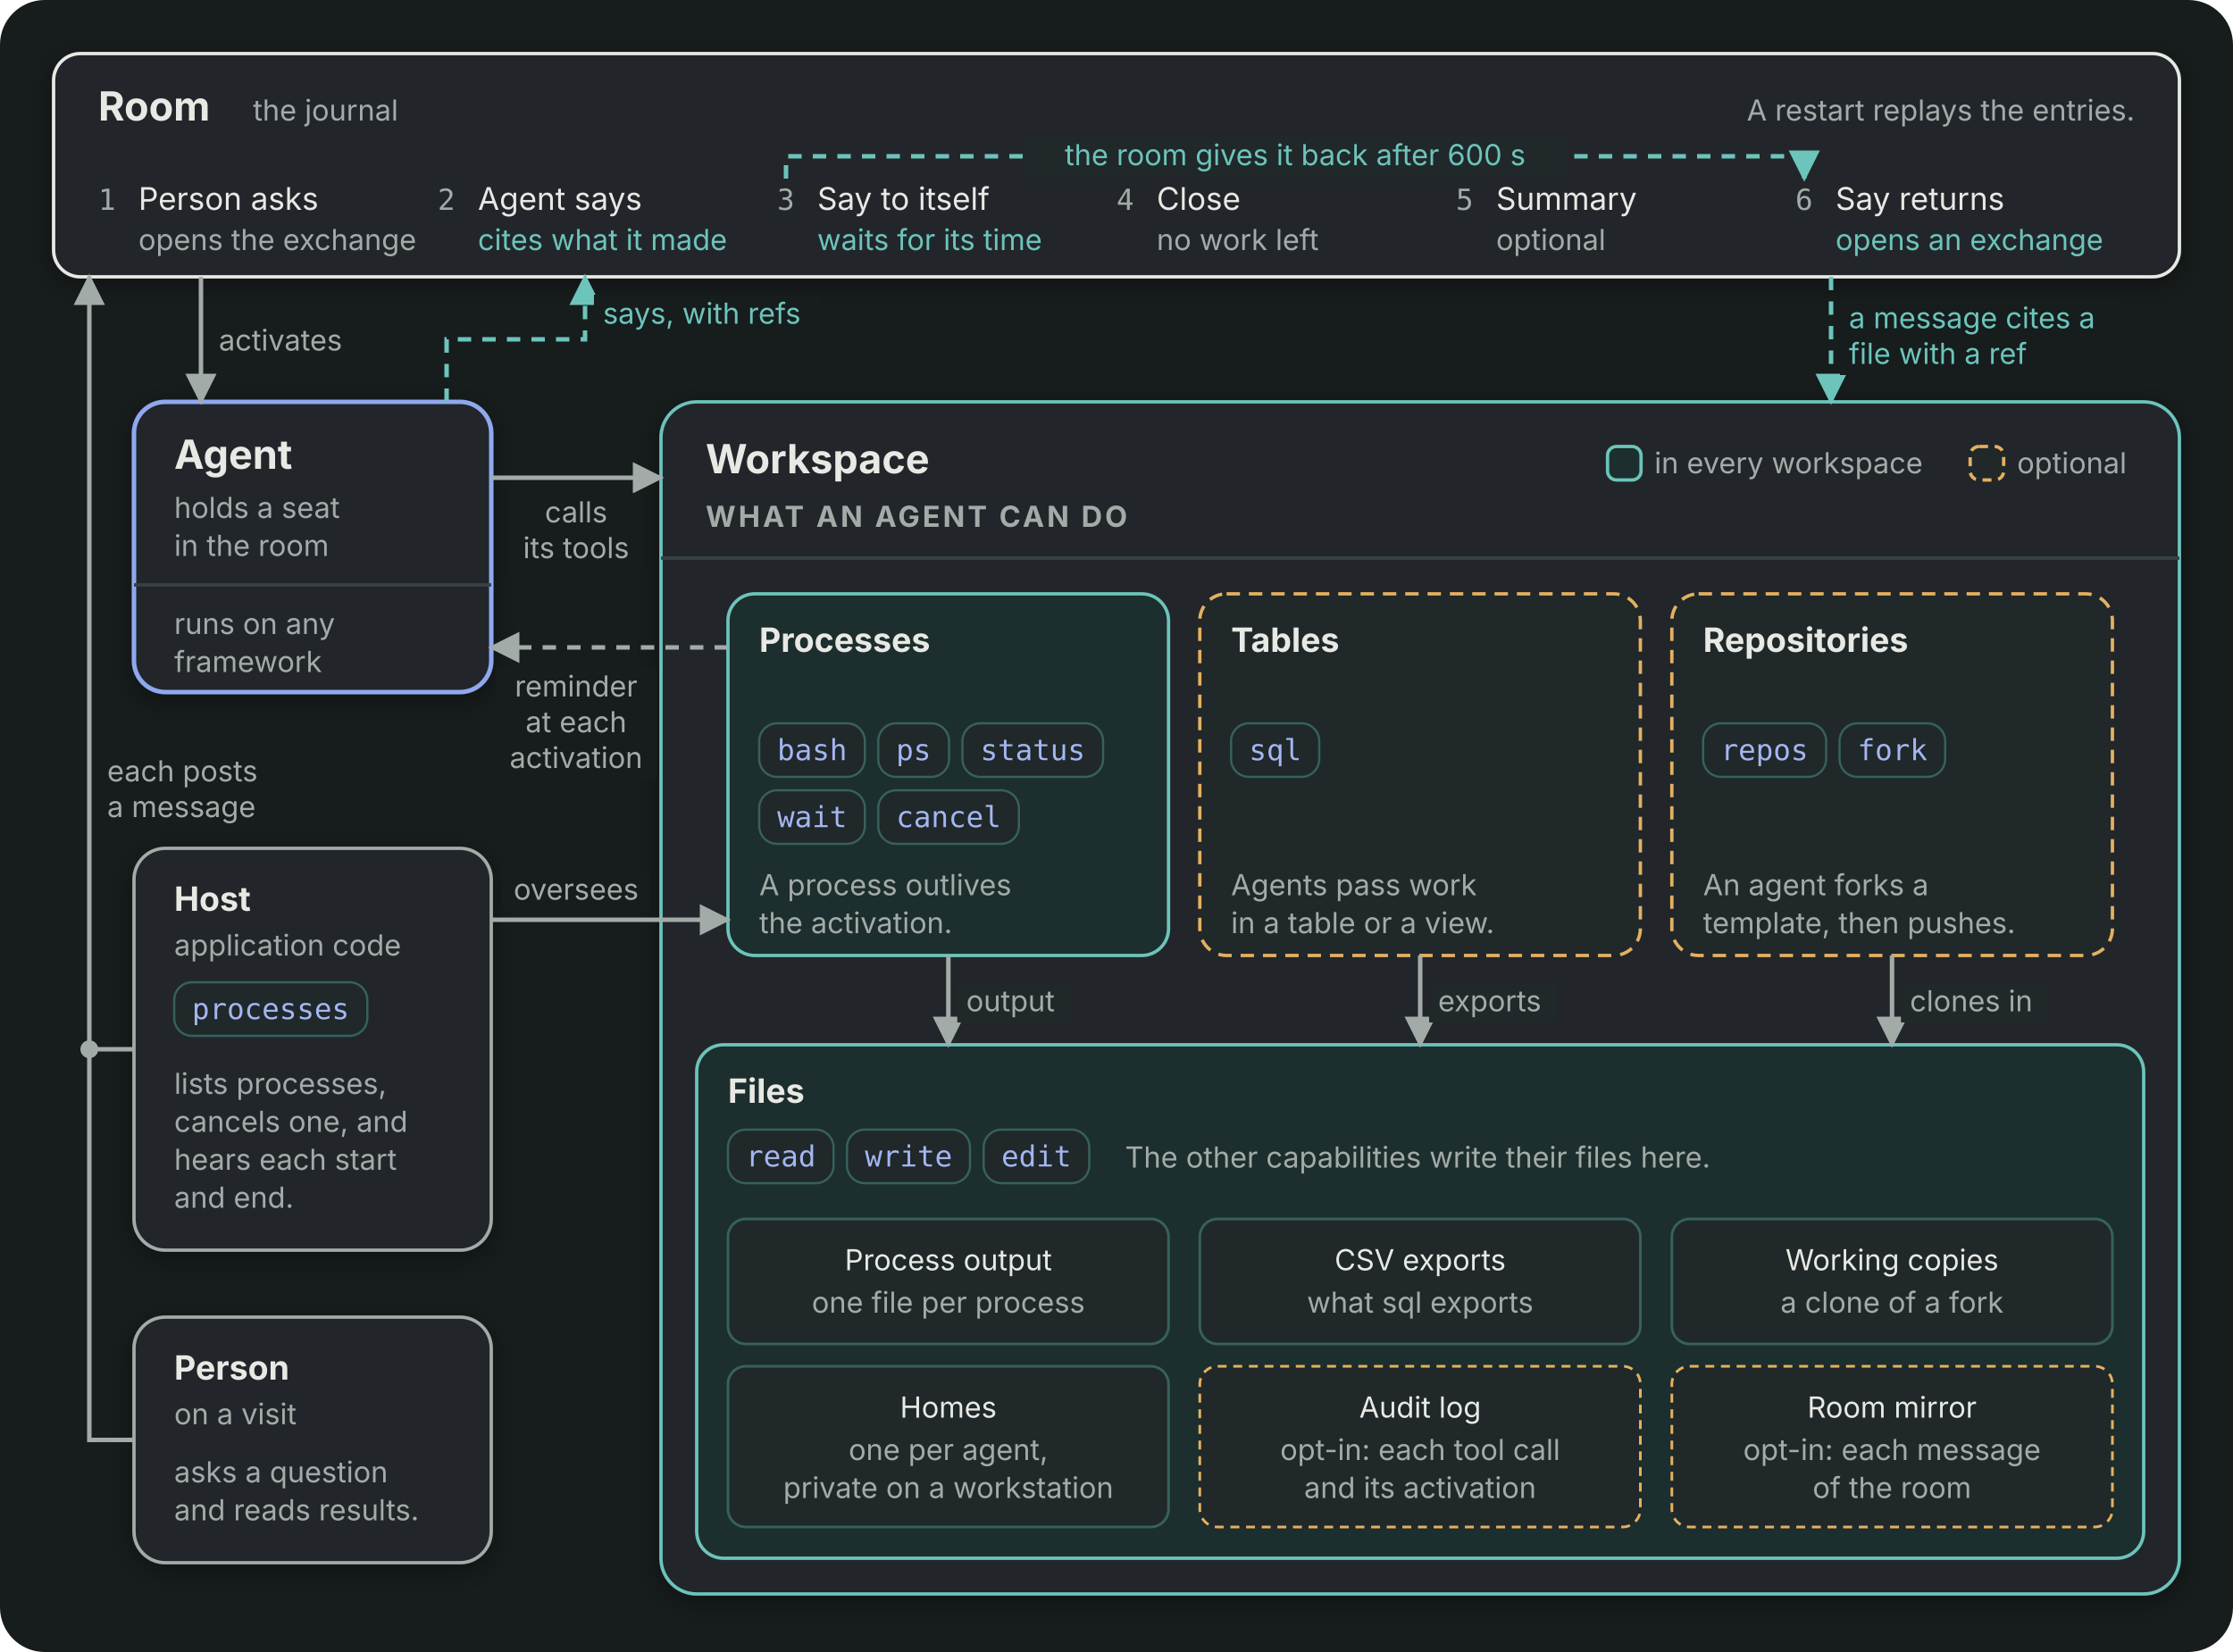
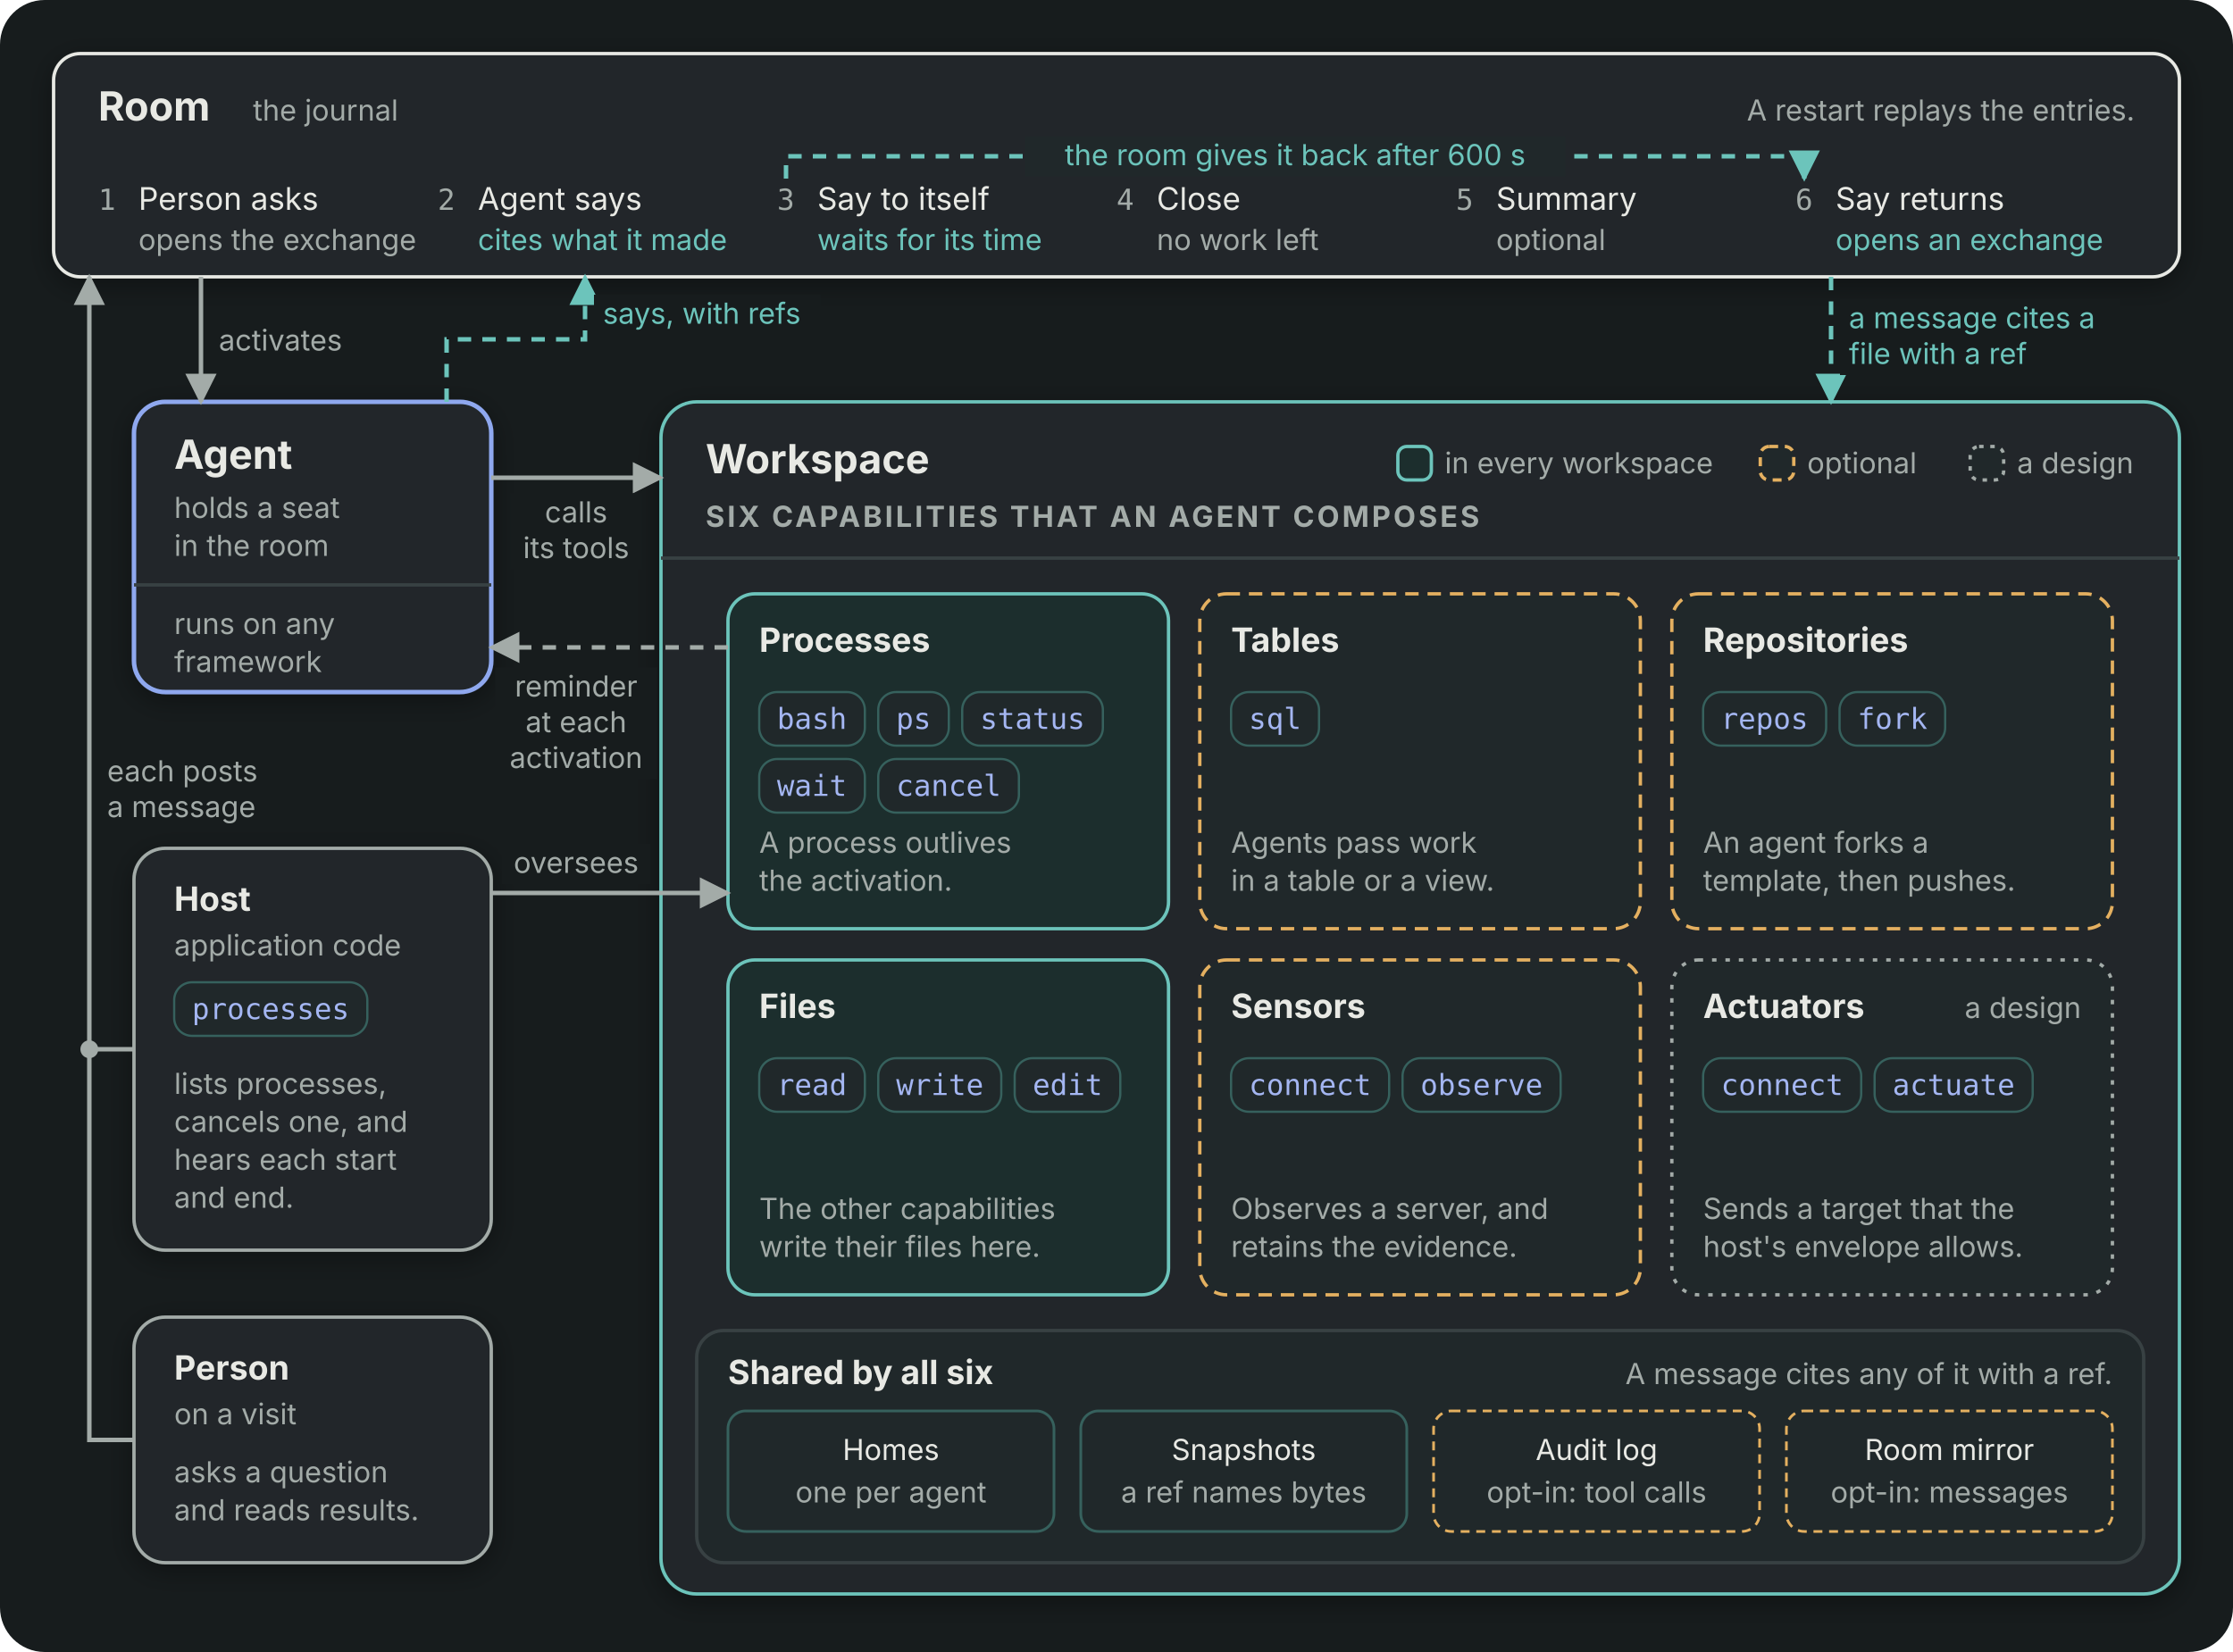
<svg xmlns="http://www.w3.org/2000/svg" width="1000" height="740" viewBox="0 0 1000 740" role="img" aria-labelledby="title desc">
  <defs>
    <marker id="arrow" viewBox="0 0 10 10" refX="9" refY="5" markerWidth="7" markerHeight="7" orient="auto-start-reverse">
      <path d="M0 0 10 5 0 10Z" fill="#a3aba8" />
    </marker>
    <marker id="arrow-teal" viewBox="0 0 10 10" refX="9" refY="5" markerWidth="7" markerHeight="7" orient="auto-start-reverse">
      <path d="M0 0 10 5 0 10Z" fill="#6cc4bb" />
    </marker>
    <filter id="shadow" x="-10%" y="-10%" width="120%" height="130%">
      <feDropShadow dx="0" dy="3" stdDeviation="6" flood-color="#000000" flood-opacity="0.35" />
    </filter>
    <style>
      .sans { font-family: Inter, "IBM Plex Sans", system-ui, sans-serif; }
      .mono { font-family: "IBM Plex Mono", ui-monospace, monospace; }
      .ink { fill: #e8e9e4; }
      .dim { fill: #a3aba8; }
      .teal { fill: #6cc4bb; }
      .code { fill: #a4b6f2; }
      .t { font-size: 18px; font-weight: 700; }
      .n { font-size: 15px; font-weight: 700; }
      .b { font-size: 14px; }
      .s { font-size: 13px; }
      .x { font-size: 13px; }
      .c { font-size: 13px; }
      .lab { font-size: 13px; font-weight: 700; letter-spacing: 1.2px; }
      .flow { fill: none; stroke: #a3aba8; stroke-width: 2; }
      .flow-dash { fill: none; stroke: #a3aba8; stroke-width: 2; stroke-dasharray: 6 5; }
      .flow-teal { fill: none; stroke: #6cc4bb; stroke-width: 2; stroke-dasharray: 6 5; }
      .rule { stroke: #384143; stroke-width: 1.5; }
    </style>
  </defs>
  <rect width="1000" height="740" rx="20" fill="#171c1d" />
  <g filter="url(#shadow)">
    <rect x="24.0" y="24.0" width="952.0" height="100.0" rx="12" fill="#20282a" stroke="#e8e9e4" stroke-width="1.5" />
  </g>
  <text x="44.0" y="54.0" text-anchor="start" class="sans ink t">Room</text>
  <text x="113.3" y="54.0" text-anchor="start" class="sans dim x">the journal</text>
  <text x="956.0" y="54.0" text-anchor="end" class="sans dim x">A restart replays the entries.</text>
  <text x="44.0" y="94.0" text-anchor="start" class="mono dim c">1</text>
  <text x="62.0" y="94.0" text-anchor="start" class="sans ink b">Person asks</text>
  <text x="62.0" y="112.0" text-anchor="start" class="sans dim x">opens the exchange</text>
  <text x="196.0" y="94.0" text-anchor="start" class="mono dim c">2</text>
  <text x="214.0" y="94.0" text-anchor="start" class="sans ink b">Agent says</text>
  <text x="214.0" y="112.0" text-anchor="start" class="sans teal x">cites what it made</text>
  <text x="348.0" y="94.0" text-anchor="start" class="mono dim c">3</text>
  <text x="366.0" y="94.0" text-anchor="start" class="sans ink b">Say to itself</text>
  <text x="366.0" y="112.0" text-anchor="start" class="sans teal x">waits for its time</text>
  <text x="500.0" y="94.0" text-anchor="start" class="mono dim c">4</text>
  <text x="518.0" y="94.0" text-anchor="start" class="sans ink b">Close</text>
  <text x="518.0" y="112.0" text-anchor="start" class="sans dim x">no work left</text>
  <text x="652.0" y="94.0" text-anchor="start" class="mono dim c">5</text>
  <text x="670.0" y="94.0" text-anchor="start" class="sans ink b">Summary</text>
  <text x="670.0" y="112.0" text-anchor="start" class="sans dim x">optional</text>
  <text x="804.0" y="94.0" text-anchor="start" class="mono dim c">6</text>
  <text x="822.0" y="94.0" text-anchor="start" class="sans ink b">Say returns</text>
  <text x="822.0" y="112.0" text-anchor="start" class="sans teal x">opens an exchange</text>
  <path d="M352.0 80.0 L352.0 70.0 L808.0 70.0 L808.0 80.0" class="flow-teal" marker-end="url(#arrow-teal)" />
  <rect x="459.0" y="61.0" width="242.0" height="18" fill="#20282a" />
  <text x="580.0" y="74.0" text-anchor="middle" class="sans teal x">the room gives it back after 600 s</text>
  <g filter="url(#shadow)">
    <rect x="60.0" y="180.0" width="160.0" height="130.0" rx="14" fill="#20282a" stroke="#8fa8ef" stroke-width="2" />
  </g>
  <text x="78.0" y="210.0" text-anchor="start" class="sans ink t">Agent</text>
  <text x="78.0" y="232.0" text-anchor="start" class="sans dim x">holds a seat</text>
  <text x="78.0" y="249.0" text-anchor="start" class="sans dim x">in the room</text>
  <line x1="60.0" y1="262.0" x2="220.0" y2="262.0" class="rule" />
  <text x="78.0" y="284.0" text-anchor="start" class="sans dim x">runs on any</text>
  <text x="78.0" y="301.0" text-anchor="start" class="sans dim x">framework</text>
  <g filter="url(#shadow)">
    <rect x="60.0" y="380.0" width="160.0" height="180.0" rx="14" fill="#20282a" stroke="#a3aba8" stroke-width="1.5" />
  </g>
  <text x="78.0" y="408.0" text-anchor="start" class="sans ink n">Host</text>
  <text x="78.0" y="428.0" text-anchor="start" class="sans dim x">application code</text>
  <rect x="78.0" y="440.0" width="86.5" height="24" rx="8" fill="#20282a" stroke="#36615d" />
  <text x="121.2" y="456.5" text-anchor="middle" class="mono code c">processes</text>
  <text x="78.0" y="490.0" text-anchor="start" class="sans dim x">lists processes,</text>
  <text x="78.0" y="507.0" text-anchor="start" class="sans dim x">cancels one, and</text>
  <text x="78.0" y="524.0" text-anchor="start" class="sans dim x">hears each start</text>
  <text x="78.0" y="541.0" text-anchor="start" class="sans dim x">and end.</text>
  <g filter="url(#shadow)">
    <rect x="60.0" y="590.0" width="160.0" height="110.0" rx="14" fill="#20282a" stroke="#a3aba8" stroke-width="1.5" />
  </g>
  <text x="78.0" y="618.0" text-anchor="start" class="sans ink n">Person</text>
  <text x="78.0" y="638.0" text-anchor="start" class="sans dim x">on a visit</text>
  <text x="78.0" y="664.0" text-anchor="start" class="sans dim x">asks a question</text>
  <text x="78.0" y="681.0" text-anchor="start" class="sans dim x">and reads results.</text>
  <g filter="url(#shadow)">
    <rect x="296.0" y="180.0" width="680.0" height="534.0" rx="16" fill="#20282a" stroke="#6cc4bb" stroke-width="1.5" />
  </g>
  <text x="316.0" y="212.0" text-anchor="start" class="sans ink t">Workspace</text>
-   <text x="316.0" y="236.0" text-anchor="start" class="sans dim lab">WHAT AN AGENT CAN DO</text>
-   <rect x="882.3" y="200" width="15" height="15" rx="4" fill="#20282a" stroke="#e4b060" stroke-width="1.5" stroke-dasharray="4 3" />
-   <text x="903.3" y="212.0" text-anchor="start" class="sans dim x">optional</text>
-   <rect x="719.9" y="200" width="15" height="15" rx="4" fill="#1c2e2d" stroke="#6cc4bb" stroke-width="1.5" />
-   <text x="740.9" y="212.0" text-anchor="start" class="sans dim x">in every workspace</text>
+   <text x="316.0" y="236.0" text-anchor="start" class="sans dim lab">SIX CAPABILITIES THAT AN AGENT COMPOSES</text>
+   <rect x="626.0" y="200" width="15" height="15" rx="4" fill="#1c2e2d" stroke="#6cc4bb" stroke-width="1.5" />
+   <text x="647.0" y="212.0" text-anchor="start" class="sans dim x">in every workspace</text>
+   <rect x="788.3" y="200" width="15" height="15" rx="4" fill="#20282a" stroke="#e4b060" stroke-width="1.5" stroke-dasharray="4 3" />
+   <text x="809.3" y="212.0" text-anchor="start" class="sans dim x">optional</text>
+   <rect x="882.3" y="200" width="15" height="15" rx="4" fill="#20282a" stroke="#a3aba8" stroke-width="1.5" stroke-dasharray="2 3" />
+   <text x="903.3" y="212.0" text-anchor="start" class="sans dim x">a design</text>
  <line x1="296.0" y1="250.0" x2="976.0" y2="250.0" class="rule" />
-   <rect x="326.0" y="266.0" width="197.3" height="162.0" rx="12" fill="#1c2e2d" stroke="#6cc4bb" stroke-width="1.5" />
+   <rect x="326.0" y="266.0" width="197.3" height="150.0" rx="12" fill="#1c2e2d" stroke="#6cc4bb" stroke-width="1.5" />
  <text x="340.0" y="292.0" text-anchor="start" class="sans ink n">Processes</text>
-   <rect x="340.0" y="324.0" width="47.3" height="24" rx="8" fill="#20282a" stroke="#36615d" />
-   <text x="363.7" y="340.5" text-anchor="middle" class="mono code c">bash</text>
-   <rect x="393.3" y="324.0" width="31.7" height="24" rx="8" fill="#20282a" stroke="#36615d" />
-   <text x="409.1" y="340.5" text-anchor="middle" class="mono code c">ps</text>
-   <rect x="431.0" y="324.0" width="63.0" height="24" rx="8" fill="#20282a" stroke="#36615d" />
-   <text x="462.5" y="340.5" text-anchor="middle" class="mono code c">status</text>
-   <rect x="340.0" y="354.0" width="47.3" height="24" rx="8" fill="#20282a" stroke="#36615d" />
-   <text x="363.7" y="370.5" text-anchor="middle" class="mono code c">wait</text>
-   <rect x="393.3" y="354.0" width="63.0" height="24" rx="8" fill="#20282a" stroke="#36615d" />
-   <text x="424.8" y="370.5" text-anchor="middle" class="mono code c">cancel</text>
-   <text x="340.0" y="401.0" text-anchor="start" class="sans dim x">A process outlives</text>
-   <text x="340.0" y="418.0" text-anchor="start" class="sans dim x">the activation.</text>
-   <rect x="537.3" y="266.0" width="197.3" height="162.0" rx="12" fill="#20282a" stroke="#e4b060" stroke-width="1.5" stroke-dasharray="6 4" />
+   <rect x="340.0" y="310.0" width="47.3" height="24" rx="8" fill="#20282a" stroke="#36615d" />
+   <text x="363.6" y="326.5" text-anchor="middle" class="mono code c">bash</text>
+   <rect x="393.3" y="310.0" width="31.6" height="24" rx="8" fill="#20282a" stroke="#36615d" />
+   <text x="409.1" y="326.5" text-anchor="middle" class="mono code c">ps</text>
+   <rect x="430.9" y="310.0" width="63.0" height="24" rx="8" fill="#20282a" stroke="#36615d" />
+   <text x="462.4" y="326.5" text-anchor="middle" class="mono code c">status</text>
+   <rect x="340.0" y="340.0" width="47.3" height="24" rx="8" fill="#20282a" stroke="#36615d" />
+   <text x="363.6" y="356.5" text-anchor="middle" class="mono code c">wait</text>
+   <rect x="393.3" y="340.0" width="63.0" height="24" rx="8" fill="#20282a" stroke="#36615d" />
+   <text x="424.8" y="356.5" text-anchor="middle" class="mono code c">cancel</text>
+   <text x="340.0" y="382.0" text-anchor="start" class="sans dim x">A process outlives</text>
+   <text x="340.0" y="399.0" text-anchor="start" class="sans dim x">the activation.</text>
+   <rect x="537.3" y="266.0" width="197.3" height="150.0" rx="12" fill="#20282a" stroke="#e4b060" stroke-width="1.5" stroke-dasharray="6 4" />
  <text x="551.3" y="292.0" text-anchor="start" class="sans ink n">Tables</text>
-   <rect x="551.3" y="324.0" width="39.5" height="24" rx="8" fill="#20282a" stroke="#36615d" />
-   <text x="571.1" y="340.5" text-anchor="middle" class="mono code c">sql</text>
-   <text x="551.3" y="401.0" text-anchor="start" class="sans dim x">Agents pass work</text>
-   <text x="551.3" y="418.0" text-anchor="start" class="sans dim x">in a table or a view.</text>
-   <rect x="748.7" y="266.0" width="197.3" height="162.0" rx="12" fill="#20282a" stroke="#e4b060" stroke-width="1.5" stroke-dasharray="6 4" />
+   <rect x="551.3" y="310.0" width="39.4" height="24" rx="8" fill="#20282a" stroke="#36615d" />
+   <text x="571.0" y="326.5" text-anchor="middle" class="mono code c">sql</text>
+   <text x="551.3" y="382.0" text-anchor="start" class="sans dim x">Agents pass work</text>
+   <text x="551.3" y="399.0" text-anchor="start" class="sans dim x">in a table or a view.</text>
+   <rect x="748.7" y="266.0" width="197.3" height="150.0" rx="12" fill="#20282a" stroke="#e4b060" stroke-width="1.5" stroke-dasharray="6 4" />
  <text x="762.7" y="292.0" text-anchor="start" class="sans ink n">Repositories</text>
-   <rect x="762.7" y="324.0" width="55.1" height="24" rx="8" fill="#20282a" stroke="#36615d" />
-   <text x="790.2" y="340.5" text-anchor="middle" class="mono code c">repos</text>
-   <rect x="823.8" y="324.0" width="47.3" height="24" rx="8" fill="#20282a" stroke="#36615d" />
-   <text x="847.5" y="340.5" text-anchor="middle" class="mono code c">fork</text>
-   <text x="762.7" y="401.0" text-anchor="start" class="sans dim x">An agent forks a</text>
-   <text x="762.7" y="418.0" text-anchor="start" class="sans dim x">template, then pushes.</text>
-   <rect x="312.0" y="468.0" width="648.0" height="230.0" rx="12" fill="#1c2e2d" stroke="#6cc4bb" stroke-width="1.5" />
-   <text x="326.0" y="494.0" text-anchor="start" class="sans ink n">Files</text>
-   <rect x="326.0" y="506.0" width="47.3" height="24" rx="8" fill="#20282a" stroke="#36615d" />
-   <text x="349.7" y="522.5" text-anchor="middle" class="mono code c">read</text>
-   <rect x="379.3" y="506.0" width="55.1" height="24" rx="8" fill="#20282a" stroke="#36615d" />
-   <text x="406.9" y="522.5" text-anchor="middle" class="mono code c">write</text>
-   <rect x="440.5" y="506.0" width="47.3" height="24" rx="8" fill="#20282a" stroke="#36615d" />
-   <text x="464.1" y="522.5" text-anchor="middle" class="mono code c">edit</text>
-   <text x="503.8" y="523.0" text-anchor="start" class="sans dim x">The other capabilities write their files here.</text>
-   <rect x="326.0" y="546.0" width="197.3" height="56.0" rx="8" fill="#20282a" stroke="#36615d" stroke-width="1.2" />
-   <text x="424.7" y="569.0" text-anchor="middle" class="sans ink s">Process output</text>
-   <text x="424.7" y="588.0" text-anchor="middle" class="sans dim x">one file per process</text>
-   <rect x="537.3" y="546.0" width="197.3" height="56.0" rx="8" fill="#20282a" stroke="#36615d" stroke-width="1.2" />
-   <text x="636.0" y="569.0" text-anchor="middle" class="sans ink s">CSV exports</text>
-   <text x="636.0" y="588.0" text-anchor="middle" class="sans dim x">what sql exports</text>
-   <rect x="748.7" y="546.0" width="197.3" height="56.0" rx="8" fill="#20282a" stroke="#36615d" stroke-width="1.2" />
-   <text x="847.3" y="569.0" text-anchor="middle" class="sans ink s">Working copies</text>
-   <text x="847.3" y="588.0" text-anchor="middle" class="sans dim x">a clone of a fork</text>
-   <rect x="326.0" y="612.0" width="197.3" height="72.0" rx="8" fill="#20282a" stroke="#36615d" stroke-width="1.2" />
-   <text x="424.7" y="635.0" text-anchor="middle" class="sans ink s">Homes</text>
-   <text x="424.7" y="654.0" text-anchor="middle" class="sans dim x">one per agent,</text>
-   <text x="424.7" y="671.0" text-anchor="middle" class="sans dim x">private on a workstation</text>
-   <rect x="537.3" y="612.0" width="197.3" height="72.0" rx="8" fill="#20282a" stroke="#e4b060" stroke-width="1.2" stroke-dasharray="4 3" />
-   <text x="636.0" y="635.0" text-anchor="middle" class="sans ink s">Audit log</text>
-   <text x="636.0" y="654.0" text-anchor="middle" class="sans dim x">opt-in: each tool call</text>
-   <text x="636.0" y="671.0" text-anchor="middle" class="sans dim x">and its activation</text>
-   <rect x="748.7" y="612.0" width="197.3" height="72.0" rx="8" fill="#20282a" stroke="#e4b060" stroke-width="1.2" stroke-dasharray="4 3" />
-   <text x="847.3" y="635.0" text-anchor="middle" class="sans ink s">Room mirror</text>
-   <text x="847.3" y="654.0" text-anchor="middle" class="sans dim x">opt-in: each message</text>
-   <text x="847.3" y="671.0" text-anchor="middle" class="sans dim x">of the room</text>
+   <rect x="762.7" y="310.0" width="55.1" height="24" rx="8" fill="#20282a" stroke="#36615d" />
+   <text x="790.2" y="326.5" text-anchor="middle" class="mono code c">repos</text>
+   <rect x="823.8" y="310.0" width="47.3" height="24" rx="8" fill="#20282a" stroke="#36615d" />
+   <text x="847.5" y="326.5" text-anchor="middle" class="mono code c">fork</text>
+   <text x="762.7" y="382.0" text-anchor="start" class="sans dim x">An agent forks a</text>
+   <text x="762.7" y="399.0" text-anchor="start" class="sans dim x">template, then pushes.</text>
+   <rect x="326.0" y="430.0" width="197.3" height="150.0" rx="12" fill="#1c2e2d" stroke="#6cc4bb" stroke-width="1.5" />
+   <text x="340.0" y="456.0" text-anchor="start" class="sans ink n">Files</text>
+   <rect x="340.0" y="474.0" width="47.3" height="24" rx="8" fill="#20282a" stroke="#36615d" />
+   <text x="363.6" y="490.5" text-anchor="middle" class="mono code c">read</text>
+   <rect x="393.3" y="474.0" width="55.1" height="24" rx="8" fill="#20282a" stroke="#36615d" />
+   <text x="420.9" y="490.5" text-anchor="middle" class="mono code c">write</text>
+   <rect x="454.4" y="474.0" width="47.3" height="24" rx="8" fill="#20282a" stroke="#36615d" />
+   <text x="478.1" y="490.5" text-anchor="middle" class="mono code c">edit</text>
+   <text x="340.0" y="546.0" text-anchor="start" class="sans dim x">The other capabilities</text>
+   <text x="340.0" y="563.0" text-anchor="start" class="sans dim x">write their files here.</text>
+   <rect x="537.3" y="430.0" width="197.3" height="150.0" rx="12" fill="#20282a" stroke="#e4b060" stroke-width="1.5" stroke-dasharray="6 4" />
+   <text x="551.3" y="456.0" text-anchor="start" class="sans ink n">Sensors</text>
+   <rect x="551.3" y="474.0" width="70.8" height="24" rx="8" fill="#20282a" stroke="#36615d" />
+   <text x="586.7" y="490.5" text-anchor="middle" class="mono code c">connect</text>
+   <rect x="628.1" y="474.0" width="70.8" height="24" rx="8" fill="#20282a" stroke="#36615d" />
+   <text x="663.5" y="490.5" text-anchor="middle" class="mono code c">observe</text>
+   <text x="551.3" y="546.0" text-anchor="start" class="sans dim x">Observes a server, and</text>
+   <text x="551.3" y="563.0" text-anchor="start" class="sans dim x">retains the evidence.</text>
+   <rect x="748.7" y="430.0" width="197.3" height="150.0" rx="12" fill="#20282a" stroke="#a3aba8" stroke-width="1.5" stroke-dasharray="2 4" />
+   <text x="762.7" y="456.0" text-anchor="start" class="sans ink n">Actuators</text>
+   <text x="932.0" y="456.0" text-anchor="end" class="sans dim x">a design</text>
+   <rect x="762.7" y="474.0" width="70.8" height="24" rx="8" fill="#20282a" stroke="#36615d" />
+   <text x="798.1" y="490.5" text-anchor="middle" class="mono code c">connect</text>
+   <rect x="839.5" y="474.0" width="70.8" height="24" rx="8" fill="#20282a" stroke="#36615d" />
+   <text x="874.9" y="490.5" text-anchor="middle" class="mono code c">actuate</text>
+   <text x="762.7" y="546.0" text-anchor="start" class="sans dim x">Sends a target that the</text>
+   <text x="762.7" y="563.0" text-anchor="start" class="sans dim x">host's envelope allows.</text>
+   <rect x="312.0" y="596.0" width="648.0" height="104.0" rx="12" fill="#20282a" stroke="#384143" stroke-width="1.5" />
+   <text x="326.0" y="620.0" text-anchor="start" class="sans ink n">Shared by all six</text>
+   <text x="946.0" y="620.0" text-anchor="end" class="sans dim x">A message cites any of it with a ref.</text>
+   <rect x="326.0" y="632.0" width="146" height="54.0" rx="8" fill="#20282a" stroke="#36615d" stroke-width="1.2" />
+   <text x="399.0" y="654.0" text-anchor="middle" class="sans ink s">Homes</text>
+   <text x="399.0" y="673.0" text-anchor="middle" class="sans dim x">one per agent</text>
+   <rect x="484.0" y="632.0" width="146" height="54.0" rx="8" fill="#20282a" stroke="#36615d" stroke-width="1.2" />
+   <text x="557.0" y="654.0" text-anchor="middle" class="sans ink s">Snapshots</text>
+   <text x="557.0" y="673.0" text-anchor="middle" class="sans dim x">a ref names bytes</text>
+   <rect x="642.0" y="632.0" width="146" height="54.0" rx="8" fill="#20282a" stroke="#e4b060" stroke-width="1.2" stroke-dasharray="4 3" />
+   <text x="715.0" y="654.0" text-anchor="middle" class="sans ink s">Audit log</text>
+   <text x="715.0" y="673.0" text-anchor="middle" class="sans dim x">opt-in: tool calls</text>
+   <rect x="800.0" y="632.0" width="146" height="54.0" rx="8" fill="#20282a" stroke="#e4b060" stroke-width="1.2" stroke-dasharray="4 3" />
+   <text x="873.0" y="654.0" text-anchor="middle" class="sans ink s">Room mirror</text>
+   <text x="873.0" y="673.0" text-anchor="middle" class="sans dim x">opt-in: messages</text>
  <path d="M90.0 124.0 L90.0 180.0" class="flow" marker-end="url(#arrow)" />
  <path d="M200.0 180.0 L200.0 152.0 L262.0 152.0 L262.0 124.0" class="flow-teal" marker-end="url(#arrow-teal)" />
  <path d="M220.0 214.0 L296.0 214.0" class="flow" marker-end="url(#arrow)" />
  <path d="M326.0 290.0 L220.0 290.0" class="flow-dash" marker-end="url(#arrow)" />
-   <path d="M220.0 412.0 L326.0 412.0" class="flow" marker-end="url(#arrow)" />
+   <path d="M220.0 400.0 L326.0 400.0" class="flow" marker-end="url(#arrow)" />
  <path d="M60.0 645.0 L40.0 645.0 L40.0 124.0" class="flow" marker-end="url(#arrow)" />
  <path d="M60.0 470.0 L40.0 470.0" class="flow" />
  <circle cx="40.0" cy="470.0" r="4" fill="#a3aba8" />
-   <path d="M424.7 428.0 L424.7 468.0" class="flow" marker-end="url(#arrow)" />
-   <path d="M636.0 428.0 L636.0 468.0" class="flow" marker-end="url(#arrow)" />
-   <path d="M847.3 428.0 L847.3 468.0" class="flow" marker-end="url(#arrow)" />
  <path d="M820.0 124.0 L820.0 180.0" class="flow-teal" marker-end="url(#arrow-teal)" />
  <rect x="94.0" y="144.0" width="67.3" height="18" fill="#171c1d" />
  <text x="98.0" y="157.0" text-anchor="start" class="sans dim x">activates</text>
  <rect x="266.0" y="132.0" width="101.5" height="18" fill="#171c1d" />
  <text x="270.0" y="145.0" text-anchor="start" class="sans teal x">says, with refs</text>
  <rect x="228.5" y="221.0" width="59.0" height="34" fill="#171c1d" />
  <text x="258.0" y="234.0" text-anchor="middle" class="sans dim x">calls</text>
  <text x="258.0" y="250.0" text-anchor="middle" class="sans dim x">its tools</text>
  <rect x="221.8" y="299.0" width="72.4" height="50" fill="#171c1d" />
  <text x="258.0" y="312.0" text-anchor="middle" class="sans dim x">reminder</text>
  <text x="258.0" y="328.0" text-anchor="middle" class="sans dim x">at each</text>
  <text x="258.0" y="344.0" text-anchor="middle" class="sans dim x">activation</text>
-   <rect x="224.7" y="390.0" width="66.5" height="18" fill="#171c1d" />
-   <text x="258.0" y="403.0" text-anchor="middle" class="sans dim x">oversees</text>
+   <rect x="224.7" y="378.0" width="66.5" height="18" fill="#171c1d" />
+   <text x="258.0" y="391.0" text-anchor="middle" class="sans dim x">oversees</text>
  <rect x="44.0" y="337.0" width="72.0" height="34" fill="#171c1d" />
  <text x="48.0" y="350.0" text-anchor="start" class="sans dim x">each posts</text>
  <text x="48.0" y="366.0" text-anchor="start" class="sans dim x">a message</text>
-   <rect x="428.7" y="440.0" width="50.9" height="18" fill="#20282a" />
-   <text x="432.7" y="453.0" text-anchor="start" class="sans dim x">output</text>
-   <rect x="640.0" y="440.0" width="56.9" height="18" fill="#20282a" />
-   <text x="644.0" y="453.0" text-anchor="start" class="sans dim x">exports</text>
-   <rect x="851.3" y="440.0" width="65.7" height="18" fill="#20282a" />
-   <text x="855.3" y="453.0" text-anchor="start" class="sans dim x">clones in</text>
  <rect x="824.0" y="134.0" width="125.3" height="34" fill="#171c1d" />
  <text x="828.0" y="147.0" text-anchor="start" class="sans teal x">a message cites a</text>
  <text x="828.0" y="163.0" text-anchor="start" class="sans teal x">file with a ref</text>
</svg>
